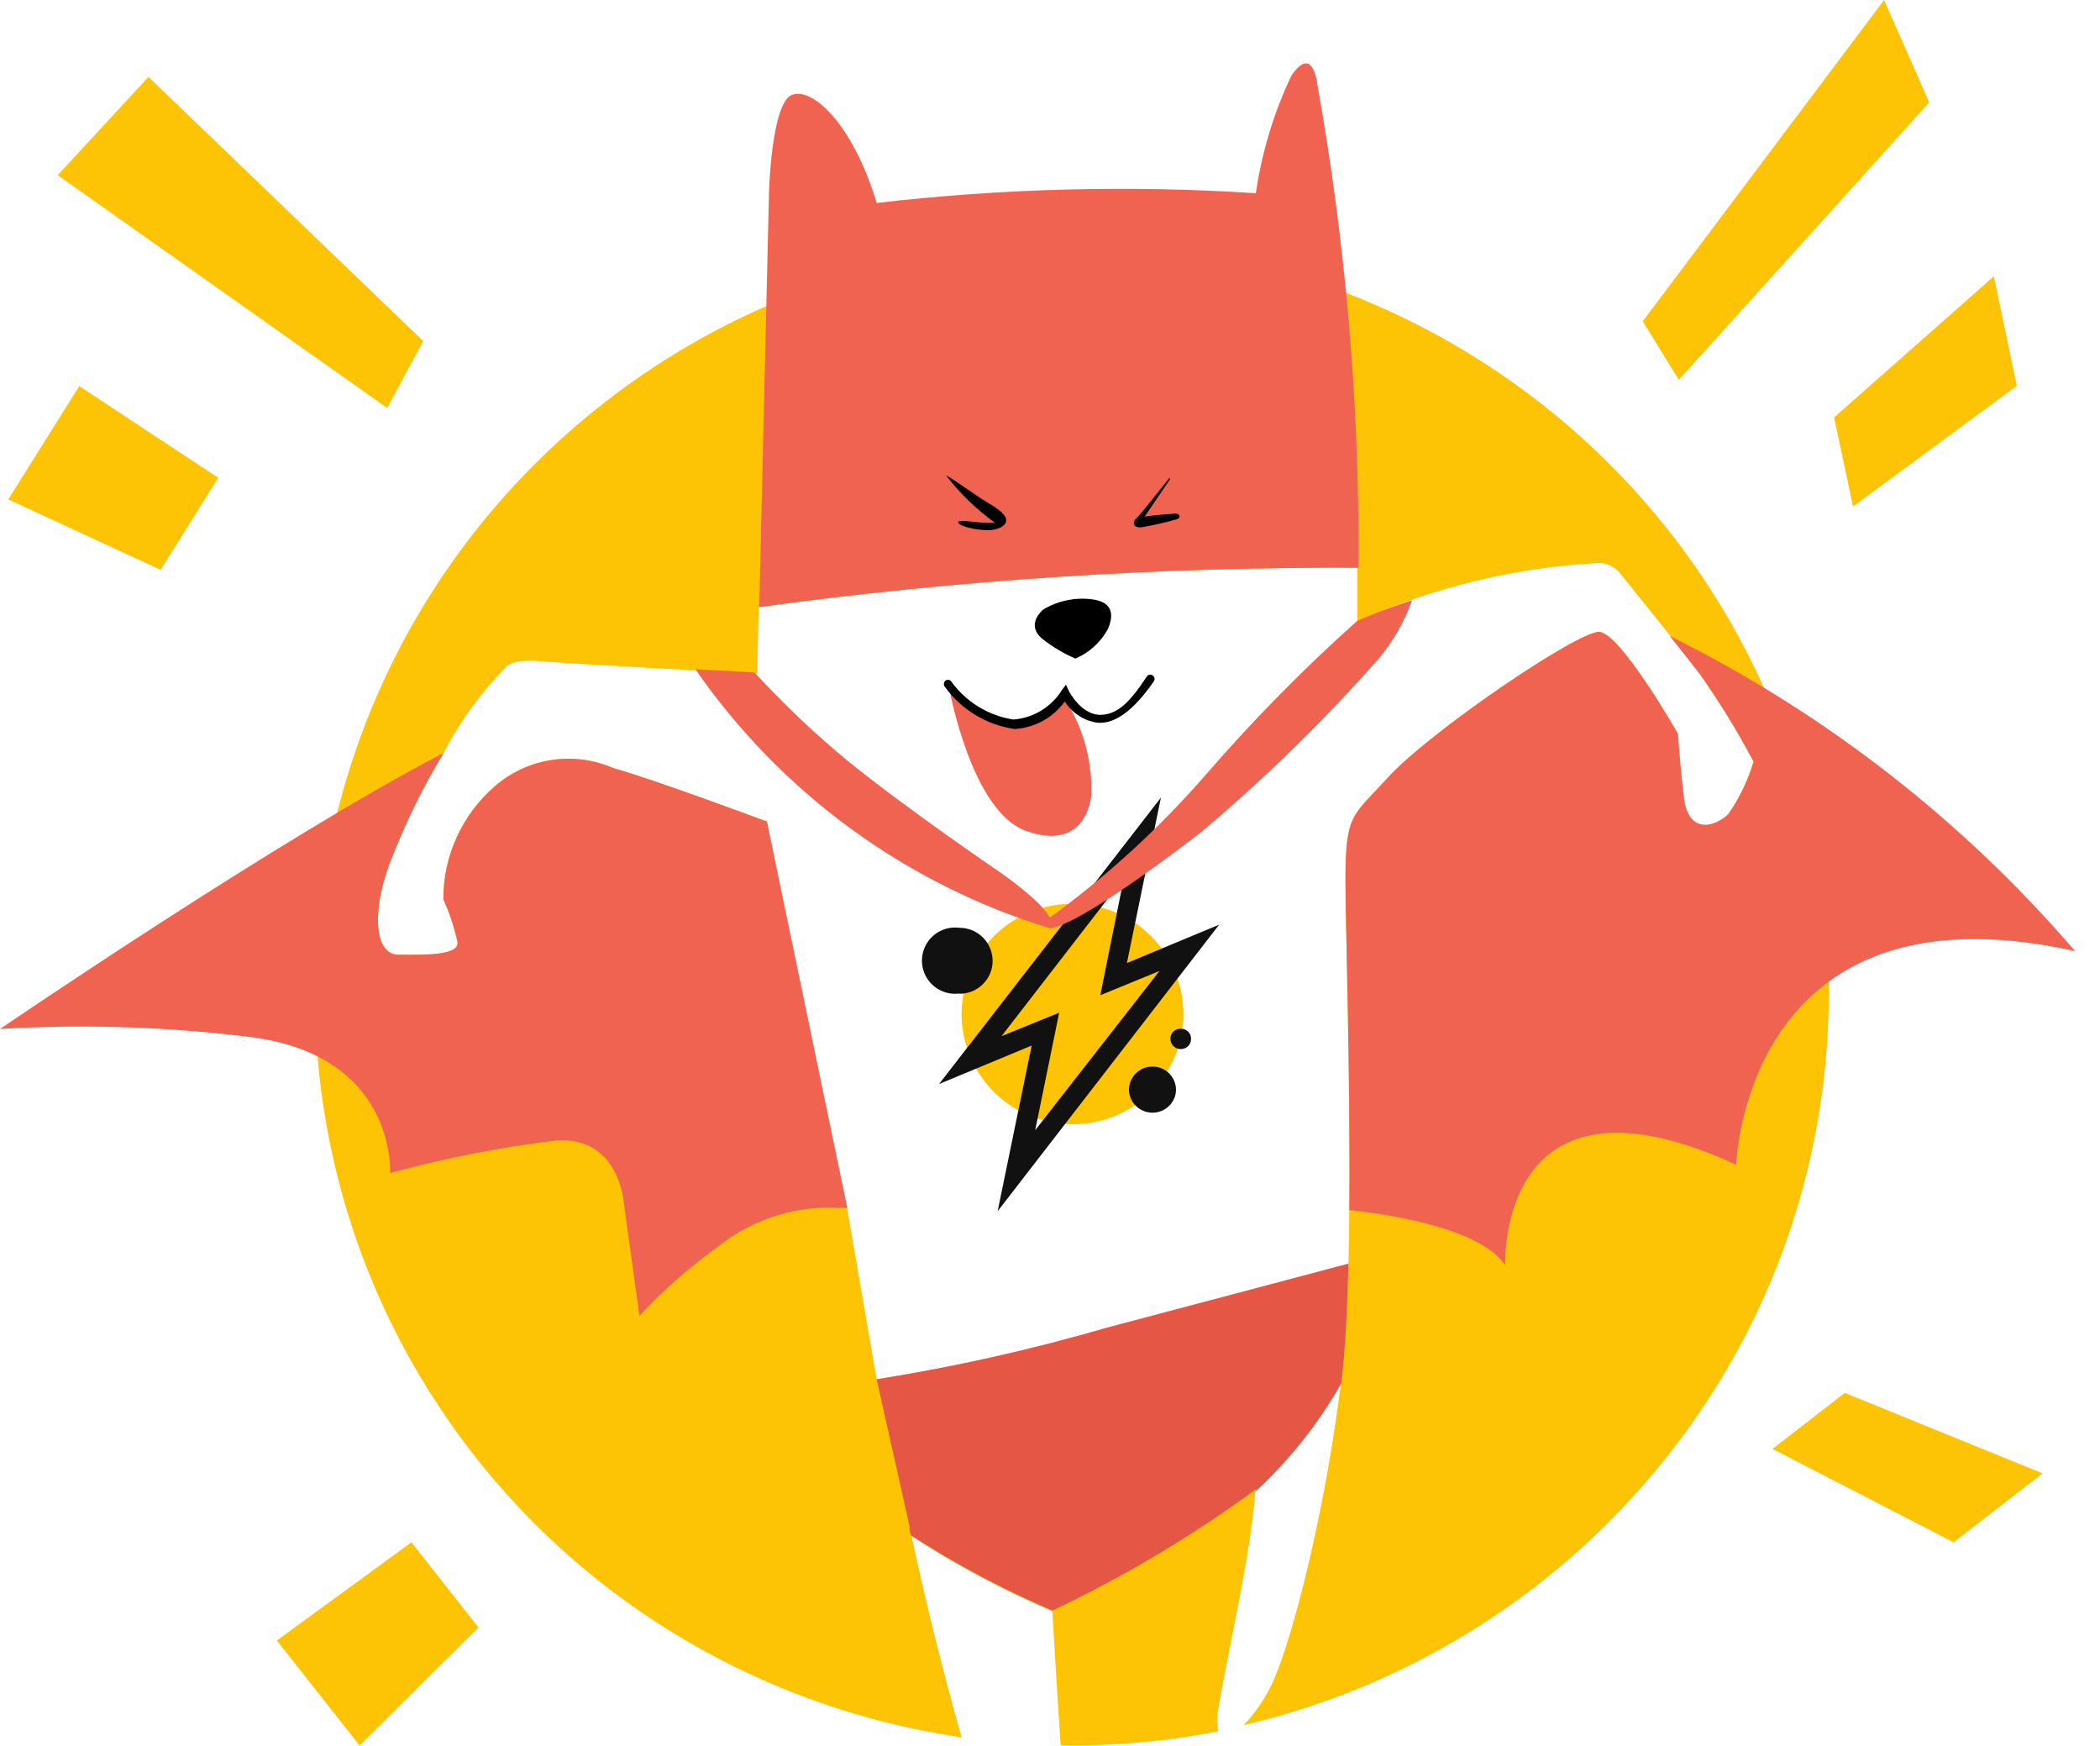
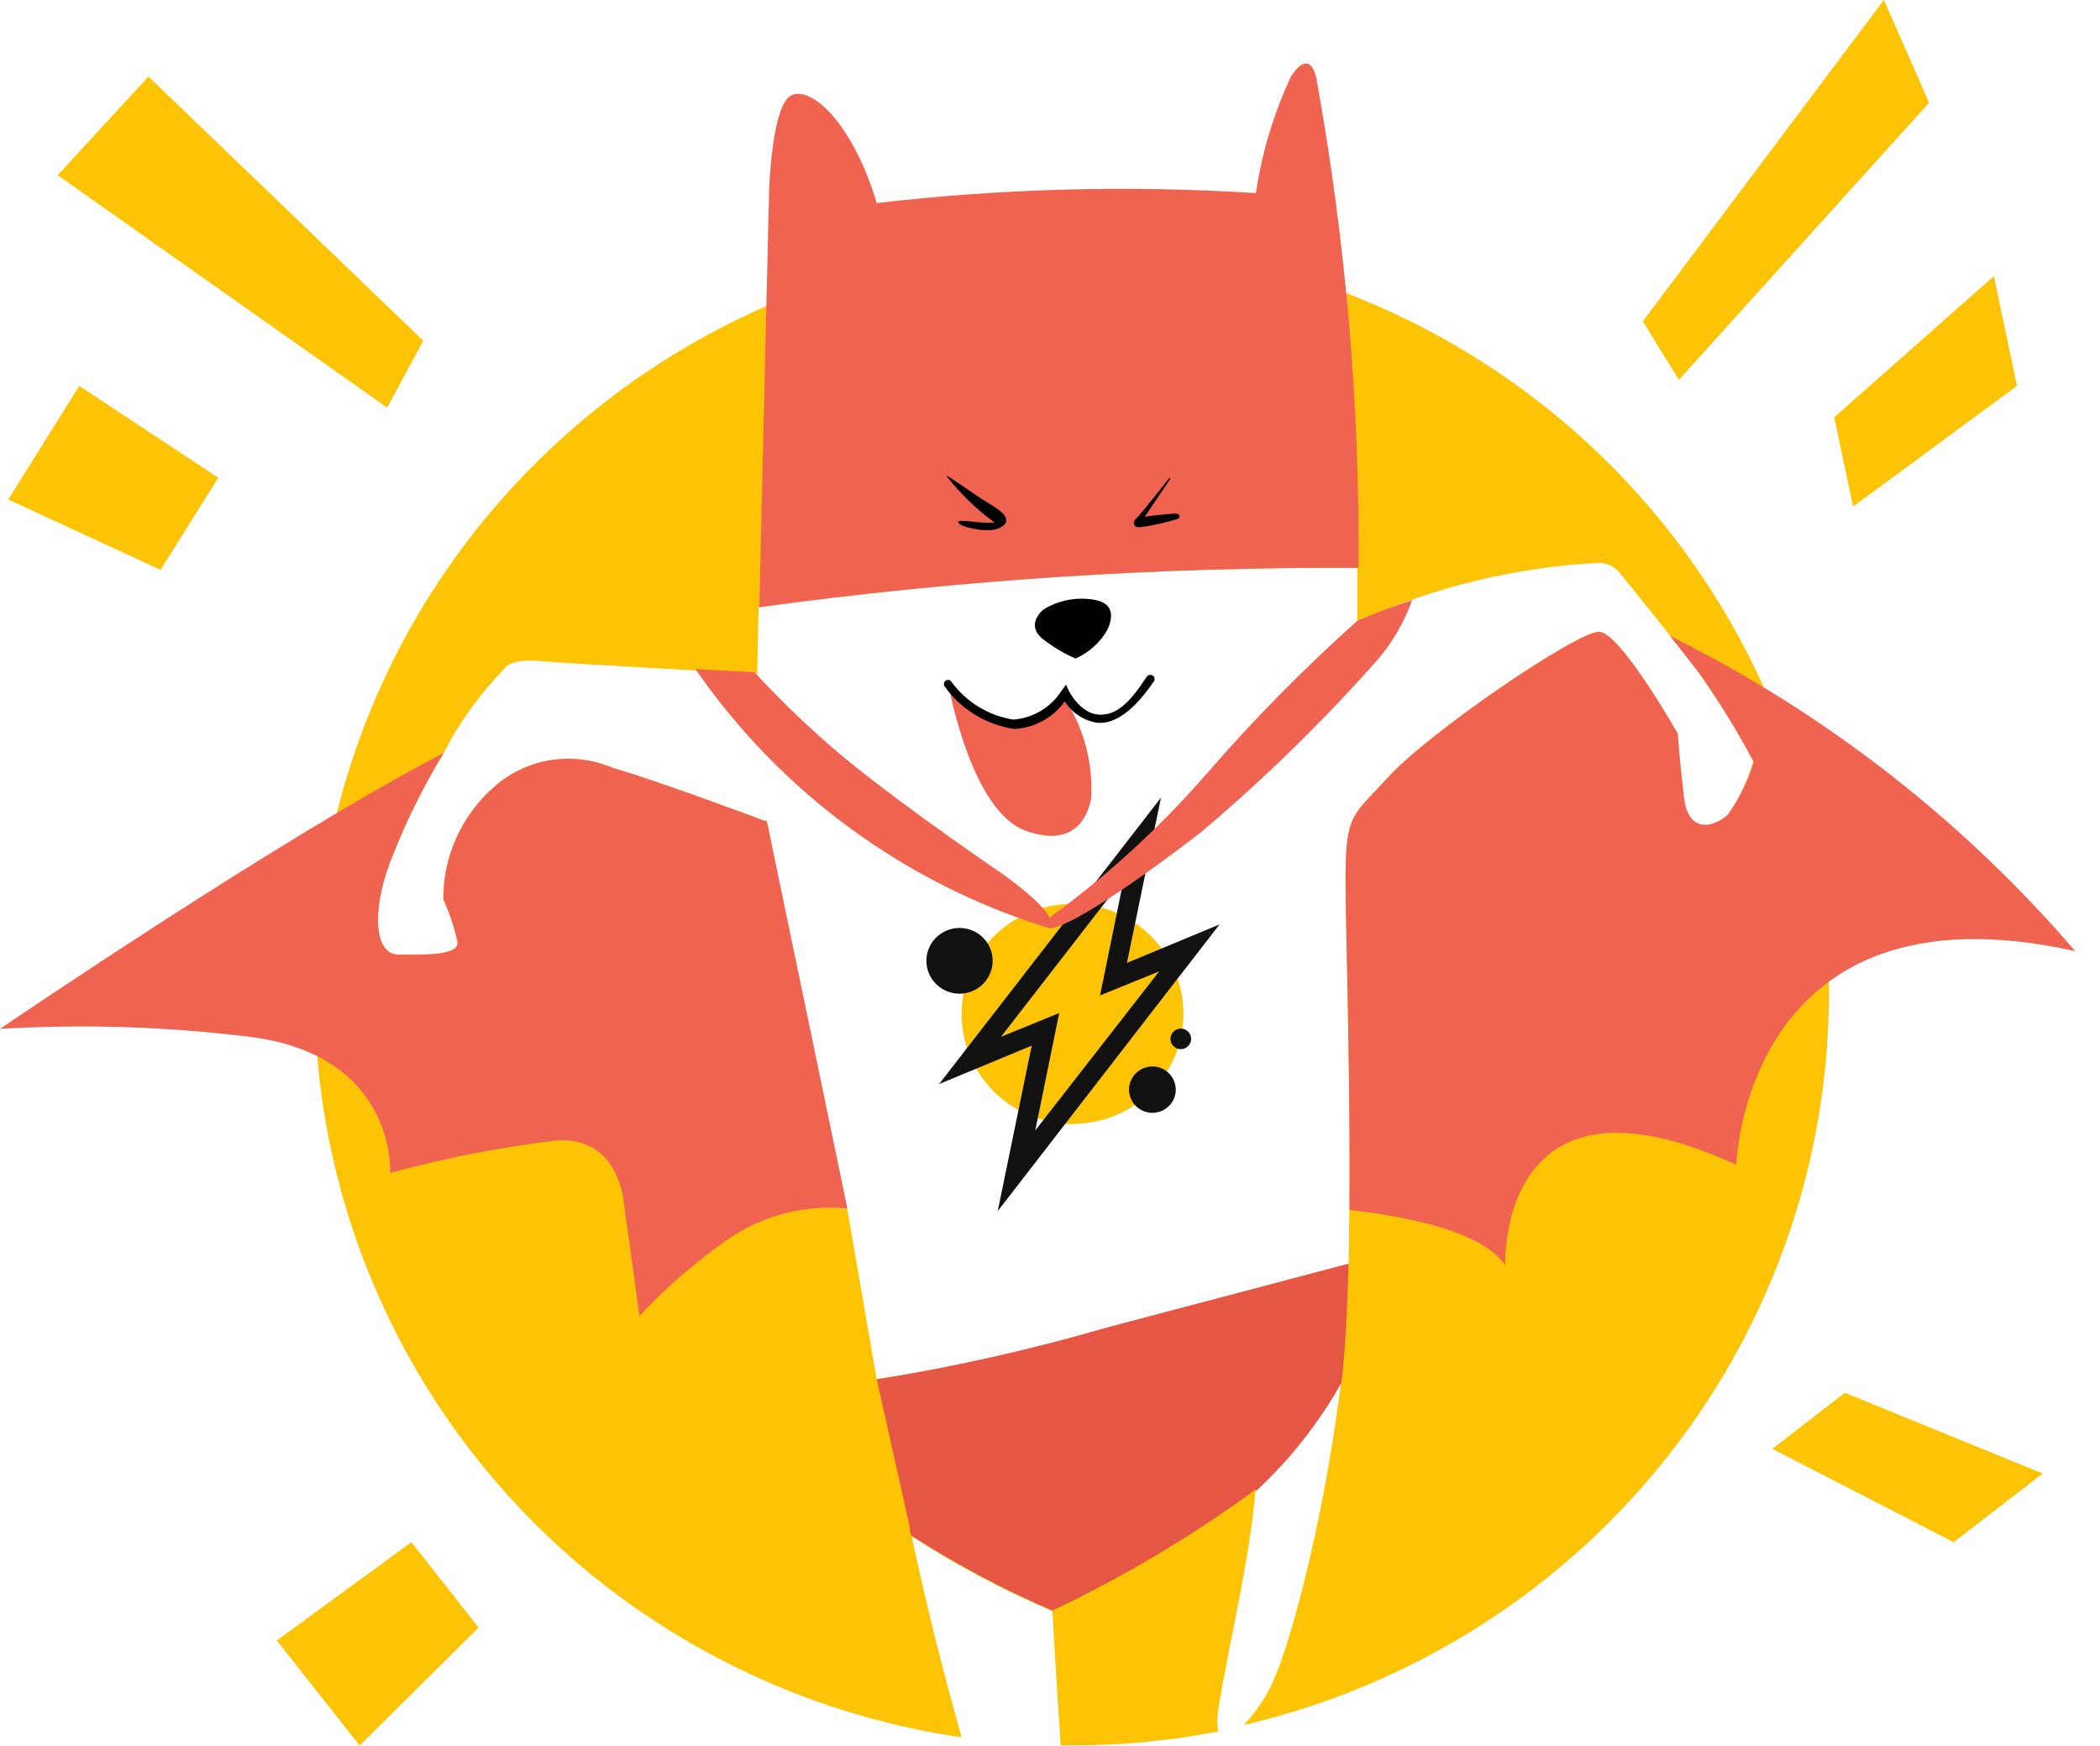
<svg xmlns="http://www.w3.org/2000/svg" width="71" height="59" fill="none" viewBox="0 0 71 59">
-   <path fill="#FDC305" d="M59.88 23.8a25.43 25.43 0 0 0-8.05-10.37 25.72 25.72 0 0 0-25.29-3.35A25.59 25.59 0 0 0 16.03 18a25.3 25.3 0 0 0-3.55 25.05 25.42 25.42 0 0 0 7.9 10.49 25.72 25.72 0 0 0 12.13 5.18c-.58-2.07-1.17-4.36-1.69-6.8 1.51.98 3.1 1.83 4.76 2.54 0 0 .12 2.14.28 4.53 1.79.03 3.58-.13 5.33-.47a2.1 2.1 0 0 1 0-.75c.3-1.85 1.1-5.2 1.25-7.35a15.11 15.11 0 0 0 2.9-3.68l-.06.44c-.55 4.22-1.7 8.74-2.4 9.98-.23.42-.5.8-.83 1.15a25.73 25.73 0 0 0 16.96-13.16 25.27 25.27 0 0 0 .87-21.34Zm-1.47 3.77c-.44.42-1.35.71-1.5-.58-.15-1.29-.19-2.2-.19-2.2s-1.93-3.4-2.65-3.43c-.72-.04-5.83 3.44-7.18 4.96-1.17 1.28-1.4 1.19-1.4 3.44 0 1.7.22 8.1.1 13l-8.15 2.15c-2.56.73-5.17 1.3-7.8 1.71l-1-5.78h-.14l-2.57-13.07s-3.8-1.42-5.2-1.81a3.79 3.79 0 0 0-4.01.62 5.03 5.03 0 0 0-1.73 3.82c.21.46.37.95.48 1.44.05.48-1.2.43-2 .43s-.92-1.43-.29-3.1c.5-1.3 1.1-2.54 1.82-3.72a11.78 11.78 0 0 1 2.07-2.86s.14-.34 1.25-.24c1.11.1 7.28.42 7.28.42l.05-2.25c6.7-.92 13.47-1.36 20.24-1.33v1.82a22.67 22.67 0 0 1 8.14-1.98.92.92 0 0 1 .77.38c.34.43 2.41 2.98 2.65 3.34.67.96 1.29 1.95 1.83 2.98a6.17 6.17 0 0 1-.87 1.83Z" />
-   <path fill="#F06351" d="m56.46 21.5 1 1.27c.68.96 1.29 1.95 1.83 2.98a6.17 6.17 0 0 1-.86 1.77c-.44.42-1.35.71-1.5-.58a52.31 52.31 0 0 1-.2-2.14s-1.94-3.4-2.66-3.44c-.72-.04-5.83 3.44-7.18 4.96-1.17 1.28-1.4 1.19-1.4 3.44 0 1.49.17 6.6.13 11.14 1.81.2 4.47.7 5.27 1.86 0 0-.29-7.12 7.81-3.39 0 0 .28-9.71 11.46-7.22a43.67 43.67 0 0 0-13.7-10.65ZM45.93 19.2c.04-5.5-.43-11-1.4-16.4 0 0-.15-1.3-.87-.24-.6 1.26-1 2.6-1.2 3.97a71.46 71.46 0 0 0-12.82.33c-.82-2.72-2.22-3.96-2.89-3.64-.67.33-.75 3.26-.75 3.26l-.33 14.04c6.71-.92 13.49-1.36 20.26-1.33Z" />
-   <path fill="#E55645" d="M45.35 46.74c.13-1.06.2-2.47.24-4.03l-8.15 2.16a64.43 64.43 0 0 1-7.8 1.75l1.11 4.96c0 .11 0 .22.07.33a32.4 32.4 0 0 0 4.76 2.53 42.48 42.48 0 0 0 6.88-4.1v.06a15.12 15.12 0 0 0 2.9-3.66Z" />
-   <path fill="#000" d="M32 16.09c-.05-.1 1 .67 1.41.91.41.24.61.42.61.59 0 .17-.26.33-.62.33s-.92-.11-1-.25c-.08-.14.6 0 .94 0h.3A8.05 8.05 0 0 1 32 16.09ZM39.5 16.2s-1 1.27-1.09 1.33c-.09.06-.17.33.2.29.4-.07.81-.16 1.21-.28.11-.06.07-.2-.12-.18-.19.02-.68.05-1 .1l.85-1.25s.03-.12-.05-.01ZM36.36 22.26c.47-.2.85-.55 1.1-1 .27-.65 0-.9-.45-.99-.6-.1-1.23.02-1.75.34-.39.37-.34.73 0 1 .34.26.7.48 1.1.65Z" />
-   <path fill="#F06351" d="M36 23.5c-.11.23-.27.44-.46.6-.28.23-.63.36-1 .38a2.2 2.2 0 0 1-1.54-.44 2 2 0 0 1-.53-.44 1 1 0 0 0-.36-.25s.75 4.08 2.57 4.73c1.82.66 2.16-.75 2.21-1.13a5.55 5.55 0 0 0-.82-3.21c0-.3-.02-.1-.07-.23Z" />
-   <path fill="#000" d="M34.3 24.64a3.52 3.52 0 0 1-2.35-1.42.15.15 0 0 1 0-.2.14.14 0 0 1 .16-.03l.04.03a3.2 3.2 0 0 0 2.11 1.3 2.12 2.12 0 0 0 1.64-.99l.14-.19.1.22s.38.75 1 .8c.62.03 1.06-.42 1.63-1.29a.14.14 0 0 1 .2-.04.14.14 0 0 1 .04.2c-.67.97-1.3 1.44-1.89 1.4a1.56 1.56 0 0 1-1.12-.72 2.25 2.25 0 0 1-1.7.93Z" />
-   <path fill="#FDC305" d="M36.26 38a3.73 3.73 0 0 0 3.75-3.73 3.73 3.73 0 0 0-3.75-3.72 3.73 3.73 0 0 0-3.75 3.72A3.73 3.73 0 0 0 36.26 38Z" />
-   <path fill="#111" d="m41.23 31.25-3.13 1.3 1.15-5.59-7.5 9.68 3.13-1.3-1.15 5.6 7.5-9.7Zm-7.39 3.8L38 29.67l-.8 3.97 2-.82-4.2 5.38.81-3.97-1.97.8ZM32.44 33.59c.62 0 1.12-.5 1.12-1.11 0-.62-.5-1.12-1.12-1.12a1.12 1.12 0 1 0 0 2.22ZM38.96 37.61c.44 0 .8-.35.8-.78a.79.79 0 0 0-.8-.78.79.79 0 0 0-.79.78c0 .43.36.78.8.78ZM39.92 35.46c.2 0 .35-.15.35-.35 0-.19-.15-.34-.35-.34-.2 0-.35.15-.35.34 0 .2.16.35.35.35Z" />
-   <path fill="#F06351" d="M45.88 20.99a57.22 57.22 0 0 0-5.09 5.17 31.79 31.79 0 0 1-5.3 4.86c-.23-.53-1.64-1.51-1.64-1.51s-3.14-2.13-5.2-3.8a31.78 31.78 0 0 1-3.14-2.98l-2-.11a22.62 22.62 0 0 0 12 8.76c.86-.13 3.28-1.85 5.1-3.25a57.44 57.44 0 0 0 6-5.86c.49-.59.88-1.26 1.13-1.98-1.14.37-1.86.7-1.86.7Z" />
-   <path fill="#FDC305" d="m65.22 3.47-8.46 9.37-1.22-1.98L63.7 0l1.53 3.47ZM62.65 17.12l5.54-4.08-.78-3.7-5.4 4.77.64 3.01ZM59.92 48.97l6.13 3.16 3.01-2.33-6.69-2.72-2.45 1.9ZM1.95 5.92 5.02 2.6l9.29 8.93-1.22 2.26L1.95 5.92ZM7.38 16.15l-4.7-3.1-2.4 3.83 5.15 2.38 1.95-3.11ZM13.91 52.13l-4.55 3.32 2.8 3.55 4.02-3.99-2.27-2.88Z" />
-   <path fill="#F06351" d="M25.93 27.77s-3.8-1.42-5.2-1.81a3.79 3.79 0 0 0-4 .62 5.03 5.03 0 0 0-1.74 3.82c.21.46.37.95.48 1.44.05.48-1.2.43-2 .43s-.92-1.43-.29-3.1c.5-1.3 1.1-2.54 1.82-3.72-5.45 2.82-15 9.33-15 9.33a46.2 46.2 0 0 1 8.19.24c5.25.52 5 4.63 5 4.63 1.85-.5 3.73-.88 5.63-1.1 2.12-.14 2.27 2.1 2.27 2.1l.53 3.83c.8-.87 1.7-1.65 2.65-2.34a6.1 6.1 0 0 1 4.38-1.3l-2.72-13.07Z" />
+   <path fill="#FDC305" d="M59.883 23.806A25.432 25.432 0 0 0 51.83 13.43a25.725 25.725 0 0 0-12.193-5.02 25.803 25.803 0 0 0-13.093 1.671 25.59 25.59 0 0 0-10.515 7.916 25.296 25.296 0 0 0-5.144 12.06 25.212 25.212 0 0 0 1.595 12.997 25.423 25.423 0 0 0 7.909 10.484 25.719 25.719 0 0 0 12.122 5.184 113.04 113.04 0 0 1-1.69-6.794 32.41 32.41 0 0 0 4.76 2.529s.12 2.142.28 4.533c1.789.03 3.575-.126 5.33-.466a2.104 2.104 0 0 1 0-.754c.29-1.855 1.09-5.198 1.25-7.35a15.114 15.114 0 0 0 2.9-3.68l-.06.436c-.55 4.226-1.7 8.74-2.4 9.989a5.536 5.536 0 0 1-.83 1.14 25.73 25.73 0 0 0 9.941-4.727 25.48 25.48 0 0 0 7.021-8.43 25.252 25.252 0 0 0 .87-21.341Zm-1.47 3.76c-.44.426-1.35.714-1.5-.576a34.09 34.09 0 0 1-.19-2.192s-1.93-3.402-2.65-3.442c-.72-.04-5.831 3.442-7.181 4.96-1.17 1.28-1.4 1.19-1.4 3.442 0 1.696.22 8.104.1 13.004l-8.15 2.153c-2.562.729-5.168 1.299-7.801 1.706l-1-5.783h-.14l-2.57-13.064s-3.81-1.428-5.21-1.815a3.788 3.788 0 0 0-4 .625 5.032 5.032 0 0 0-1.285 1.722 4.995 4.995 0 0 0-.446 2.097c.212.46.373.943.48 1.438.05.476-1.2.426-2 .426s-.92-1.428-.29-3.104c.492-1.29 1.1-2.531 1.82-3.71a11.776 11.776 0 0 1 2.07-2.867s.14-.337 1.25-.238c1.11.1 7.28.427 7.28.427l.05-2.252a143.93 143.93 0 0 1 20.242-1.33v1.816a22.671 22.671 0 0 1 8.14-1.984.916.916 0 0 1 .77.387c.34.427 2.41 2.976 2.65 3.343a27.73 27.73 0 0 1 1.83 2.976 6.167 6.167 0 0 1-.87 1.825v.01Z" />
+   <path fill="#F06351" d="M56.463 21.495c.47.595.88 1.121 1 1.28a27.74 27.74 0 0 1 1.83 2.976c-.19.63-.48 1.226-.86 1.765-.44.427-1.35.714-1.5-.575-.15-1.29-.21-2.143-.21-2.143s-1.93-3.402-2.65-3.442c-.72-.04-5.83 3.442-7.18 4.96-1.17 1.28-1.4 1.19-1.4 3.442 0 1.488.17 6.596.13 11.14 1.81.198 4.47.694 5.27 1.864 0 0-.29-7.122 7.81-3.392 0 0 .28-9.711 11.46-7.221a43.671 43.671 0 0 0-13.7-10.654ZM45.932 19.194a89.015 89.015 0 0 0-1.4-16.397s-.15-1.29-.87-.238a14.057 14.057 0 0 0-1.2 3.968 71.461 71.461 0 0 0-12.82.337c-.82-2.728-2.22-3.968-2.89-3.64-.67.327-.75 3.253-.75 3.253l-.33 14.046a143.942 143.942 0 0 1 20.26-1.33Z" />
+   <path fill="#E55645" d="M45.352 46.74c.13-1.062.2-2.47.24-4.028l-8.15 2.153a64.434 64.434 0 0 1-7.8 1.756l1.11 4.96c0 .108 0 .218.07.327a32.398 32.398 0 0 0 4.76 2.53 42.484 42.484 0 0 0 6.88-4.098v.06a15.115 15.115 0 0 0 2.89-3.66Z" />
+   <path fill="#000" d="M32.002 16.09c-.05-.1 1 .674 1.41.912.41.238.61.416.61.585 0 .169-.26.337-.62.337s-.92-.119-1-.258c-.08-.139.6 0 .94 0h.29a8.052 8.052 0 0 1-1.63-1.577ZM39.502 16.198s-1 1.27-1.09 1.33c-.09.059-.17.337.19.287a8.146 8.146 0 0 0 1.22-.278c.11-.06.07-.198-.12-.178-.19.02-.68.05-1 .109l.85-1.26s.03-.119-.05-.01ZM36.362 22.259a2.293 2.293 0 0 0 1.09-.992c.28-.655 0-.903-.44-.992-.606-.11-1.23.01-1.75.337-.39.367-.34.724 0 .992a5.17 5.17 0 0 0 1.1.655Z" />
+   <path fill="#F06351" d="M36.002 23.509c-.115.225-.271.427-.46.595-.285.227-.635.36-1 .377a2.193 2.193 0 0 1-1.54-.437 1.995 1.995 0 0 1-.53-.446 1.002 1.002 0 0 0-.36-.248s.75 4.077 2.57 4.731c1.82.655 2.16-.753 2.21-1.13a5.55 5.55 0 0 0-.82-3.214c0-.298-.02-.1-.07-.228Z" />
+   <path fill="#000" d="M34.301 24.64a3.518 3.518 0 0 1-2.35-1.419.148.148 0 0 1 0-.198.14.14 0 0 1 .155-.031.14.14 0 0 1 .045.03 3.209 3.209 0 0 0 2.11 1.3 2.121 2.121 0 0 0 1.64-.992l.14-.188.1.218s.38.754 1 .794c.62.04 1.06-.417 1.63-1.28a.144.144 0 0 1 .2-.04.143.143 0 0 1 .04.199c-.666.972-1.296 1.438-1.89 1.398a1.557 1.557 0 0 1-1.12-.724 2.254 2.254 0 0 1-1.7.933Z" />
+   <path fill="#FDC305" d="M36.262 37.99c2.07 0 3.75-1.665 3.75-3.719s-1.68-3.72-3.75-3.72c-2.072 0-3.75 1.666-3.75 3.72 0 2.054 1.678 3.72 3.75 3.72Z" />
+   <path fill="#111" d="m41.232 31.246-3.13 1.3 1.15-5.585-7.5 9.68 3.13-1.298-1.15 5.594 7.5-9.691Zm-7.39 3.799 4.16-5.366-.81 3.967 2-.813-4.19 5.376.81-3.968-1.97.804ZM32.441 33.587c.62 0 1.12-.498 1.12-1.111 0-.614-.5-1.111-1.12-1.111-.618 0-1.12.497-1.12 1.11 0 .614.502 1.112 1.12 1.112ZM38.962 37.614c.436 0 .79-.35.79-.784a.787.787 0 0 0-.79-.783c-.436 0-.79.35-.79.783 0 .433.354.784.79.784ZM39.922 35.462c.193 0 .35-.156.35-.348a.349.349 0 0 0-.35-.347.349.349 0 0 0-.35.347c0 .192.157.348.35.348Z" />
+   <path fill="#F06351" d="M45.882 20.99a57.219 57.219 0 0 0-5.09 5.167 31.79 31.79 0 0 1-5.31 4.86c-.22-.525-1.63-1.507-1.63-1.507s-3.14-2.133-5.2-3.81a31.78 31.78 0 0 1-3.14-2.975l-2-.109a22.62 22.62 0 0 0 12 8.769c.86-.14 3.28-1.855 5.09-3.254a57.44 57.44 0 0 0 6-5.862 6.314 6.314 0 0 0 1.14-1.984c-1.14.377-1.86.704-1.86.704Z" />
+   <path fill="#FDC305" d="m65.223 3.472-8.46 9.364-1.22-1.974L63.693 0l1.53 3.472ZM62.653 17.12l5.54-4.076-.78-3.71-5.4 4.771.64 3.016ZM59.923 48.972l6.13 3.154 3.01-2.321-6.69-2.728-2.45 1.895ZM1.95 5.922l3.07-3.333 9.29 8.927-1.22 2.262L1.95 5.922ZM7.38 16.149l-4.7-3.105-2.4 3.839 5.15 2.38 1.95-3.114ZM13.91 52.126l-4.55 3.323L12.16 59l4.02-3.988-2.27-2.886Z" />
+   <path fill="#F06351" d="M25.931 27.774s-3.81-1.428-5.21-1.815a3.788 3.788 0 0 0-4 .625 5.032 5.032 0 0 0-1.285 1.722 4.994 4.994 0 0 0-.445 2.097c.211.46.372.943.48 1.438.05.476-1.2.426-2 .426s-.92-1.428-.29-3.104c.491-1.29 1.1-2.531 1.82-3.71C9.55 28.27 0 34.777 0 34.777a46.196 46.196 0 0 1 8.19.238c5.25.526 5 4.632 5 4.632a38.924 38.924 0 0 1 5.63-1.1c2.121-.14 2.271 2.102 2.271 2.102l.53 3.83a18.248 18.248 0 0 1 2.65-2.342 6.095 6.095 0 0 1 4.38-1.29l-2.72-13.073Z" />
</svg>
